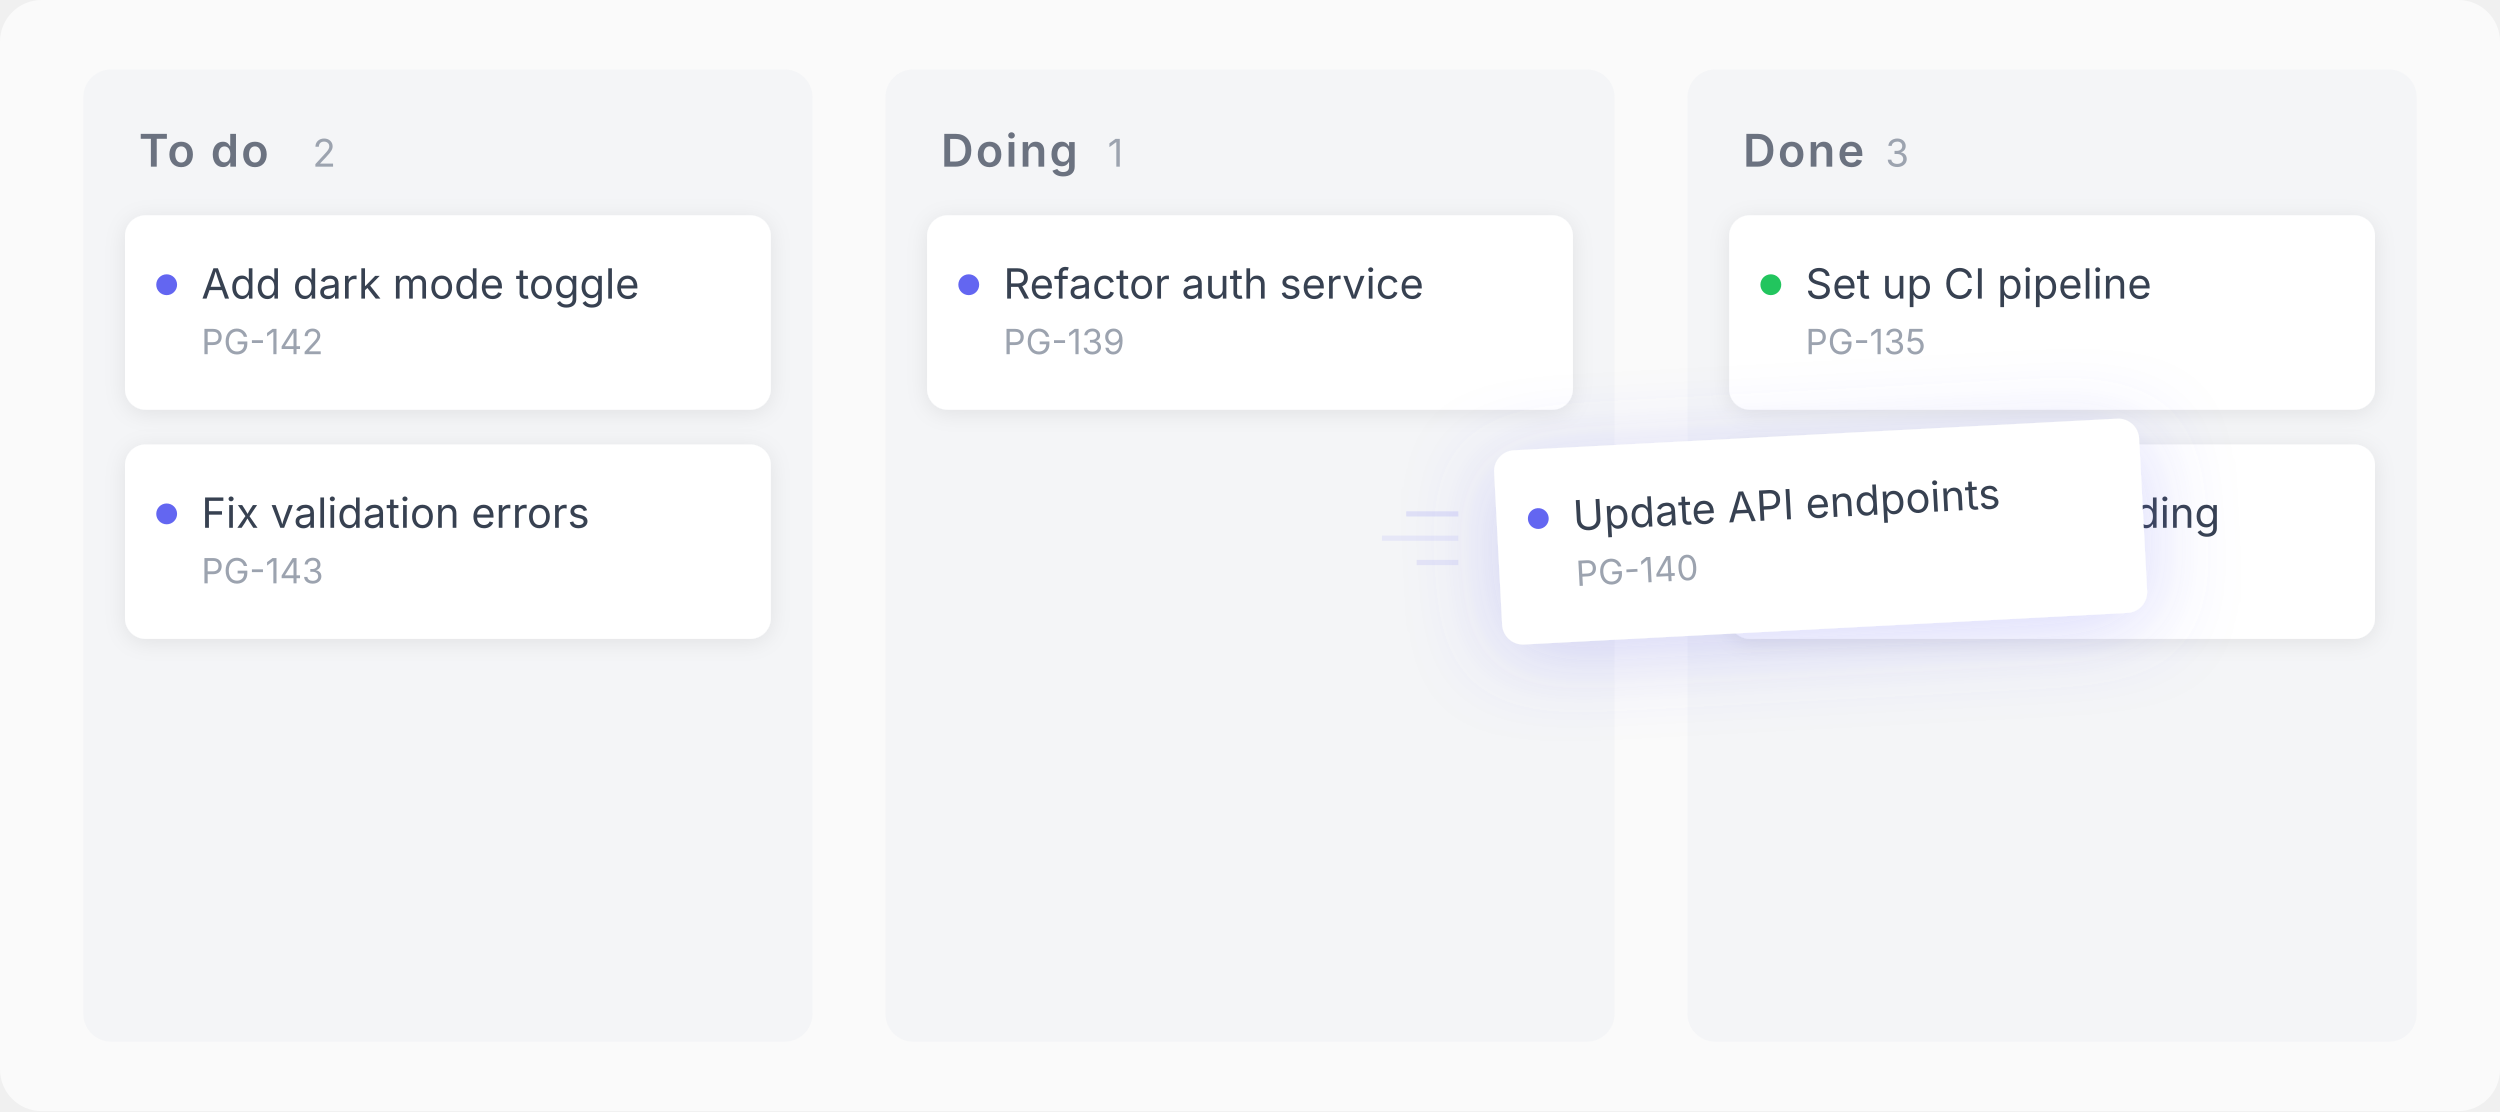
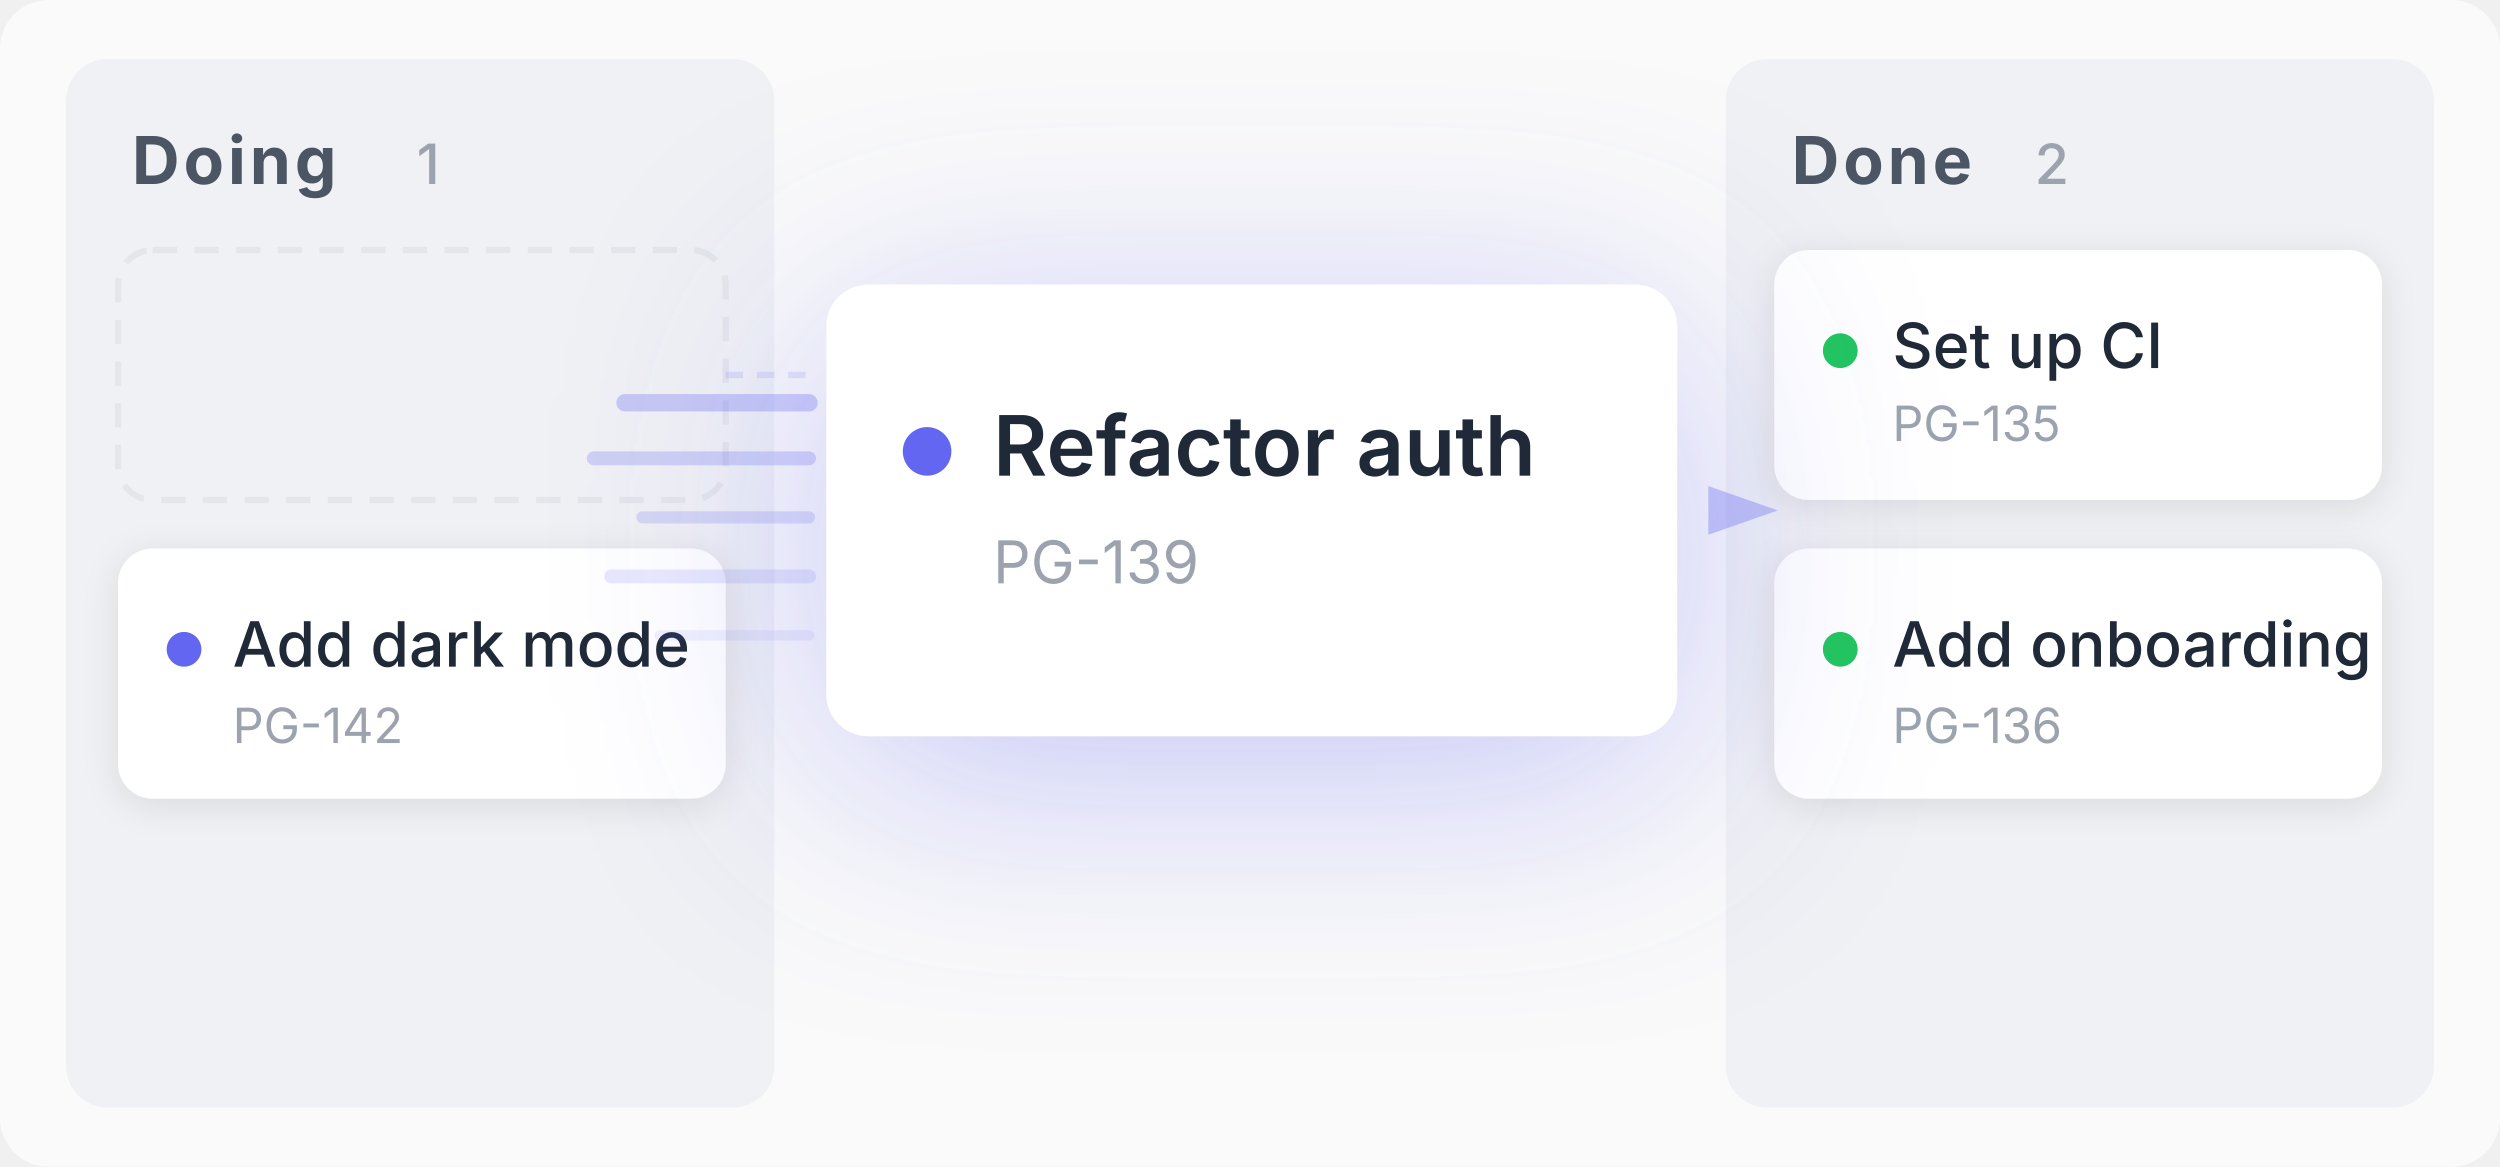
- <svg xmlns="http://www.w3.org/2000/svg" viewBox="0 0 720 320" fill="none">
+ <svg xmlns="http://www.w3.org/2000/svg" viewBox="0 0 720 336" fill="none">
  <defs>
    <style>
-       .col-bg { fill: #f4f5f7; rx: 8; }
-       .col-header { font-family: -apple-system, BlinkMacSystemFont, 'Segoe UI', sans-serif; font-size: 13px; font-weight: 600; fill: #6b7280; text-transform: uppercase; letter-spacing: 0.05em; }
-       .card { fill: #ffffff; rx: 6; filter: drop-shadow(0 1px 3px rgba(0,0,0,0.08)); }
-       .card-text { font-family: -apple-system, BlinkMacSystemFont, 'Segoe UI', sans-serif; font-size: 12px; fill: #374151; }
-       .card-id { font-family: -apple-system, BlinkMacSystemFont, 'Segoe UI', sans-serif; font-size: 10px; fill: #9ca3af; }
-       .card-moving { fill: #ffffff; rx: 6; filter: drop-shadow(0 4px 12px rgba(99,102,241,0.25)); }
+       .col-bg { fill: #f0f1f4; }
+       .col-header { font-family: -apple-system, BlinkMacSystemFont, 'Segoe UI', sans-serif; font-size: 19px; font-weight: 700; fill: #4b5563; text-transform: uppercase; letter-spacing: 0.06em; }
+       .card { fill: #ffffff; filter: drop-shadow(0 2px 5px rgba(0,0,0,0.1)); }
+       .card-text { font-family: -apple-system, BlinkMacSystemFont, 'Segoe UI', sans-serif; font-size: 18px; font-weight: 500; fill: #1f2937; }
+       .card-id { font-family: -apple-system, BlinkMacSystemFont, 'Segoe UI', sans-serif; font-size: 14px; fill: #9ca3af; }
+       .card-moving { fill: #ffffff; filter: drop-shadow(0 12px 36px rgba(99,102,241,0.35)); }
+       .moving-text { font-family: -apple-system, BlinkMacSystemFont, 'Segoe UI', sans-serif; font-size: 24px; font-weight: 600; fill: #1f2937; }
+       .moving-id { font-family: -apple-system, BlinkMacSystemFont, 'Segoe UI', sans-serif; font-size: 17px; fill: #9ca3af; }
      .accent-dot { fill: #6366f1; }
      .done-dot { fill: #22c55e; }
-       .trail { stroke: #6366f1; stroke-width: 2; stroke-dasharray: 6 4; opacity: 0.3; }
-       .arrow { fill: #6366f1; opacity: 0.4; }
-       .col-count { font-family: -apple-system, BlinkMacSystemFont, 'Segoe UI', sans-serif; font-size: 11px; fill: #9ca3af; }
+       .motion-line { stroke: #6366f1; stroke-linecap: round; }
+       .col-count { font-family: -apple-system, BlinkMacSystemFont, 'Segoe UI', sans-serif; font-size: 16px; fill: #9ca3af; font-weight: 500; }
    </style>
  </defs>
-   <rect width="720" height="320" fill="#fafafa" rx="12" />
-   <rect class="col-bg" x="24" y="20" width="210" height="280" rx="8" />
-   <text class="col-header" x="40" y="48">To do</text>
-   <text class="col-count" x="90" y="48">2</text>
-   <rect class="card" x="36" y="62" width="186" height="56" rx="6" />
-   <circle class="accent-dot" cx="48" cy="82" r="3" />
-   <text class="card-text" x="58" y="86">Add dark mode toggle</text>
-   <text class="card-id" x="58" y="102">PG-142</text>
-   <rect class="card" x="36" y="128" width="186" height="56" rx="6" />
-   <circle class="accent-dot" cx="48" cy="148" r="3" />
-   <text class="card-text" x="58" y="152">Fix validation errors</text>
-   <text class="card-id" x="58" y="168">PG-143</text>
-   <rect class="col-bg" x="255" y="20" width="210" height="280" rx="8" />
-   <text class="col-header" x="271" y="48">Doing</text>
-   <text class="col-count" x="319" y="48">1</text>
-   <rect class="card" x="267" y="62" width="186" height="56" rx="6" />
-   <circle class="accent-dot" cx="279" cy="82" r="3" />
-   <text class="card-text" x="289" y="86">Refactor auth service</text>
-   <text class="card-id" x="289" y="102">PG-139</text>
-   <path class="trail" d="M 453 155 C 470 155, 475 155, 490 155" />
-   <polygon class="arrow" points="488,149 498,155 488,161" />
-   <rect class="col-bg" x="486" y="20" width="210" height="280" rx="8" />
-   <text class="col-header" x="502" y="48">Done</text>
-   <text class="col-count" x="543" y="48">3</text>
-   <rect class="card" x="498" y="62" width="186" height="56" rx="6" />
-   <circle class="done-dot" cx="510" cy="82" r="3" />
-   <text class="card-text" x="520" y="86">Set up CI pipeline</text>
-   <text class="card-id" x="520" y="102">PG-135</text>
-   <rect class="card" x="498" y="128" width="186" height="56" rx="6" />
-   <circle class="done-dot" cx="510" cy="148" r="3" />
-   <text class="card-text" x="520" y="152">Add user onboarding</text>
-   <text class="card-id" x="520" y="168">PG-136</text>
-   <g transform="translate(430, 130) rotate(-3)">
-     <rect class="card-moving" x="0" y="0" width="186" height="56" rx="6" />
-     <circle class="accent-dot" cx="12" cy="20" r="3" />
-     <text class="card-text" x="22" y="24">Update API endpoints</text>
-     <text class="card-id" x="22" y="40">PG-140</text>
+   <rect width="720" height="336" fill="#fafafa" rx="14" />
+   <rect class="col-bg" x="19" y="17" width="204" height="302" rx="12" />
+   <text class="col-header" x="38" y="53">Doing</text>
+   <text class="col-count" x="120" y="53">1</text>
+   <rect x="34" y="72" width="175" height="72" rx="10" fill="none" stroke="#d1d5db" stroke-width="1.8" stroke-dasharray="7 5" opacity="0.4" />
+   <rect class="card" x="34" y="158" width="175" height="72" rx="10" />
+   <circle class="accent-dot" cx="53" cy="187" r="5" />
+   <text class="card-text" x="67" y="192">Add dark mode</text>
+   <text class="card-id" x="67" y="214">PG-142</text>
+   <rect class="col-bg" x="497" y="17" width="204" height="302" rx="12" />
+   <text class="col-header" x="516" y="53">Done</text>
+   <text class="col-count" x="586" y="53">2</text>
+   <rect class="card" x="511" y="72" width="175" height="72" rx="10" />
+   <circle class="done-dot" cx="530" cy="101" r="5" />
+   <text class="card-text" x="545" y="106">Set up CI</text>
+   <text class="card-id" x="545" y="127">PG-135</text>
+   <rect class="card" x="511" y="158" width="175" height="72" rx="10" />
+   <circle class="done-dot" cx="530" cy="187" r="5" />
+   <text class="card-text" x="545" y="192">Add onboarding</text>
+   <text class="card-id" x="545" y="214">PG-136</text>
+   <g transform="translate(238, 82)">
+     <line class="motion-line" x1="-5" y1="34" x2="-58" y2="34" stroke-width="5" opacity="0.3" />
+     <line class="motion-line" x1="-5" y1="50" x2="-67" y2="50" stroke-width="4" opacity="0.25" />
+     <line class="motion-line" x1="-5" y1="67" x2="-53" y2="67" stroke-width="3.5" opacity="0.2" />
+     <line class="motion-line" x1="-5" y1="84" x2="-62" y2="84" stroke-width="4" opacity="0.15" />
+     <line class="motion-line" x1="-5" y1="101" x2="-48" y2="101" stroke-width="3" opacity="0.1" />
+     <rect class="card-moving" x="0" y="0" width="245" height="130" rx="12" />
+     <circle cx="29" cy="48" r="7" fill="#6366f1" />
+     <text class="moving-text" x="48" y="55">Refactor auth</text>
+     <text class="moving-id" x="48" y="86">PG-139</text>
+     <polygon points="254,58 274,65 254,72" fill="#6366f1" opacity="0.35" />
  </g>
-   <line x1="420" y1="148" x2="405" y2="148" stroke="#6366f1" stroke-width="1.5" opacity="0.15" />
-   <line x1="420" y1="155" x2="398" y2="155" stroke="#6366f1" stroke-width="1.5" opacity="0.1" />
-   <line x1="420" y1="162" x2="408" y2="162" stroke="#6366f1" stroke-width="1.5" opacity="0.12" />
+   <path d="M 209 108 L 233 108" fill="none" stroke="#6366f1" stroke-width="1.8" opacity="0.15" stroke-dasharray="5 4" />
</svg>
